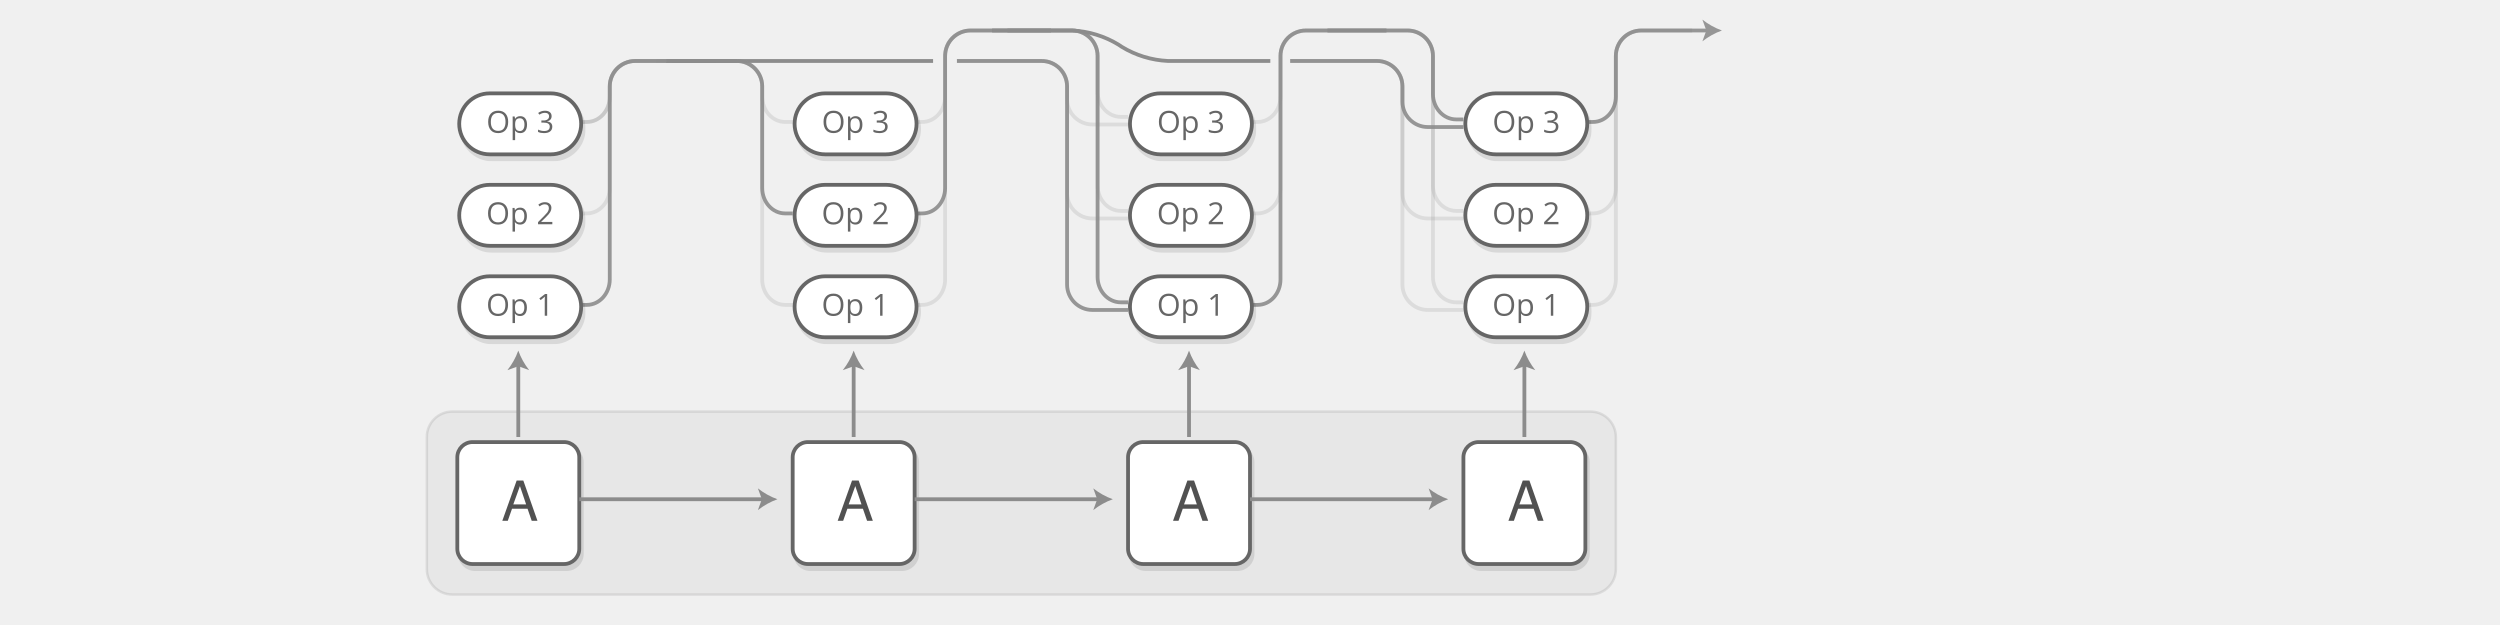
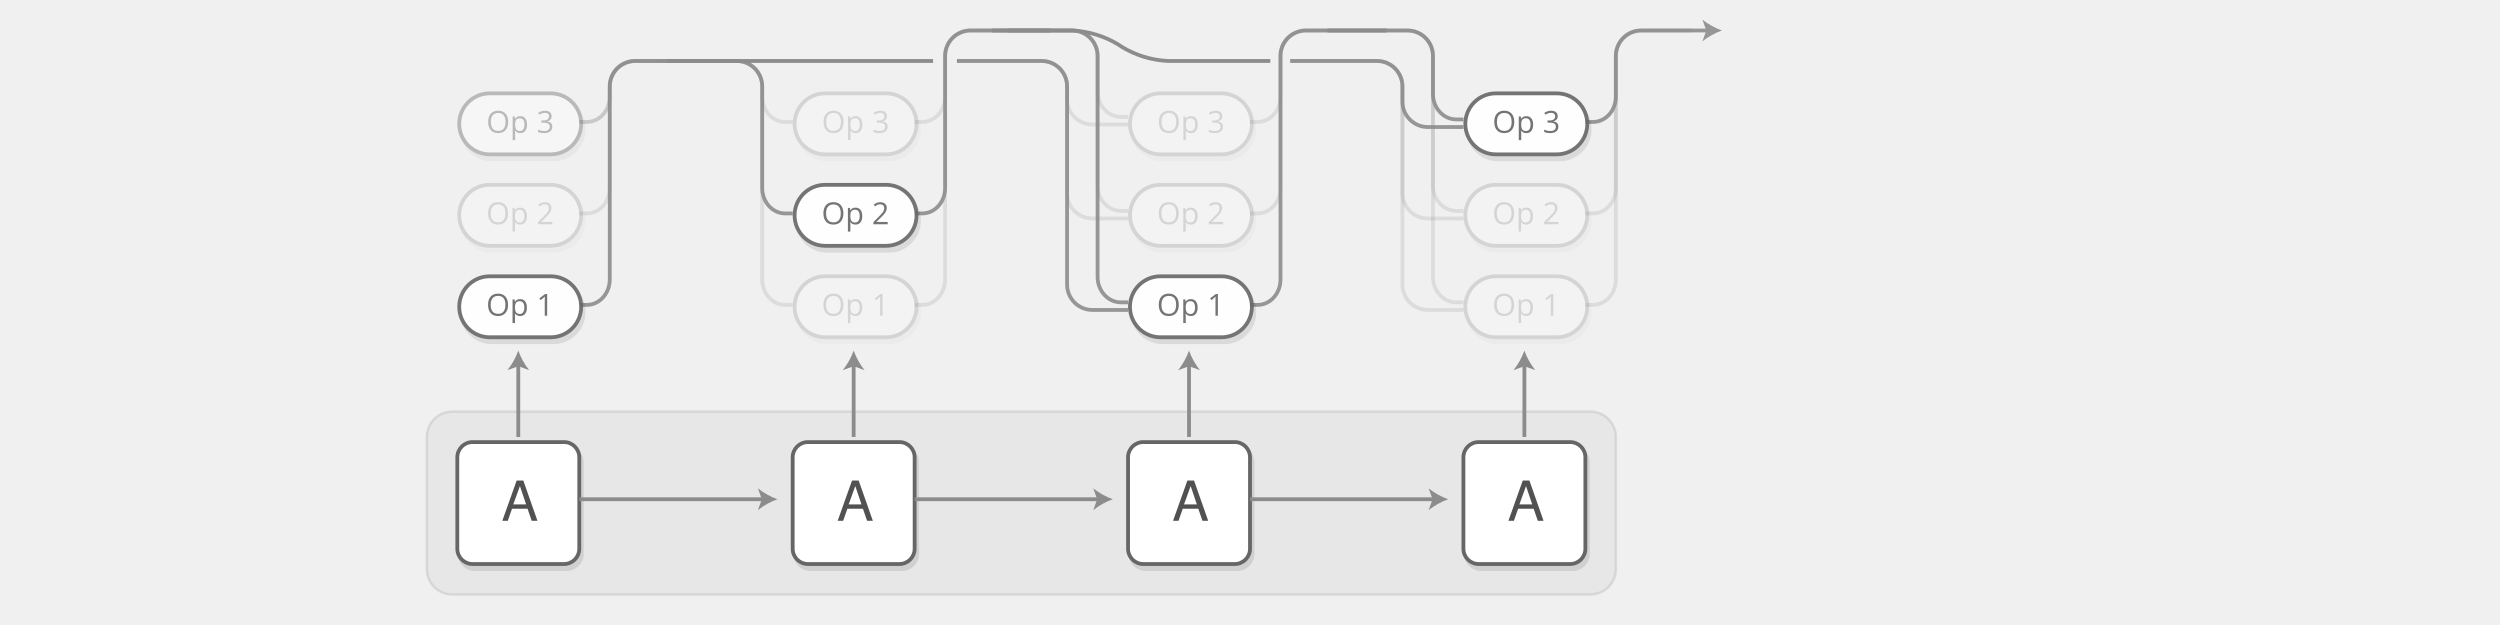
<svg xmlns="http://www.w3.org/2000/svg" xmlns:xlink="http://www.w3.org/1999/xlink" id="background" width="984" height="246" viewBox="0 0 984 246">
  <defs>
    <clipPath id="clip-path">
      <rect id="first-clip" x="228" y="6" width="84" height="144" fill="none" />
    </clipPath>
    <clipPath id="clip-path-2">
      <polygon points="500 6 306 6 306 36 360 36 360 138 444 138 444 36 500 36 500 6" fill="none" />
    </clipPath>
    <clipPath id="clip-path-3">
      <polygon points="612 6 438 6 438 36 492 36 492 138 576 138 576 36 612 36 612 6" fill="none" />
    </clipPath>
    <clipPath id="clip-path-4">
      <rect x="624" y="6" width="60" height="120" fill="none" />
    </clipPath>
    <symbol id="rnn-bg" data-name="rnn-bg" viewBox="0 0 49.5 49.5">
      <rect x="0.75" y="0.75" width="48" height="48" rx="6" ry="6" fill="#fff" stroke="#666" stroke-width="1.5" />
    </symbol>
    <symbol id="rnn-a" data-name="rnn-a" viewBox="0 0 49.5 49.5">
      <use id="rnn-bg-3" data-name="rnn-bg" width="49.5" height="49.5" xlink:href="#rnn-bg" />
      <text transform="translate(18.08 31.75)" font-size="21.77" fill="#515151" font-family="Helvetica" letter-spacing="-1">A</text>
    </symbol>
    <symbol id="op-1" data-name="op-1" viewBox="0 0 50.5 27.5">
      <g>
        <g opacity="0.1">
          <rect x="1.75" y="2.75" width="48" height="24" rx="12" ry="12" />
          <rect x="1.75" y="2.75" width="48" height="24" rx="12" ry="12" fill="none" stroke="#000" stroke-miterlimit="10" stroke-width="1.5" />
        </g>
        <g>
          <rect x="0.75" y="0.75" width="48" height="24" rx="12" ry="12" fill="#fff" />
          <rect x="0.75" y="0.75" width="48" height="24" rx="12" ry="12" fill="none" stroke="#666" stroke-miterlimit="10" stroke-width="1.5" />
        </g>
      </g>
      <text transform="translate(11.36 16.27)" font-size="12" fill="#666" font-family="Open Sans">Op 1</text>
    </symbol>
    <symbol id="op-2" data-name="op-2" viewBox="0 0 50.5 27.5">
      <g>
        <g opacity="0.1">
          <rect x="1.75" y="2.75" width="48" height="24" rx="12" ry="12" />
          <rect x="1.75" y="2.75" width="48" height="24" rx="12" ry="12" fill="none" stroke="#000" stroke-miterlimit="10" stroke-width="1.5" />
        </g>
        <g>
          <rect x="0.75" y="0.75" width="48" height="24" rx="12" ry="12" fill="#fff" />
          <rect x="0.75" y="0.75" width="48" height="24" rx="12" ry="12" fill="none" stroke="#666" stroke-miterlimit="10" stroke-width="1.5" />
        </g>
      </g>
      <text transform="translate(11.36 16.27)" font-size="12" fill="#666" font-family="Open Sans">Op 2</text>
    </symbol>
    <symbol id="op-3" data-name="op-3" viewBox="0 0 50.5 27.5">
      <g>
        <g opacity="0.1">
          <rect x="1.75" y="2.75" width="48" height="24" rx="12" ry="12" />
          <rect x="1.75" y="2.75" width="48" height="24" rx="12" ry="12" fill="none" stroke="#000" stroke-miterlimit="10" stroke-width="1.5" />
        </g>
        <g>
          <rect x="0.75" y="0.75" width="48" height="24" rx="12" ry="12" fill="#fff" />
          <rect x="0.75" y="0.75" width="48" height="24" rx="12" ry="12" fill="none" stroke="#666" stroke-miterlimit="10" stroke-width="1.5" />
        </g>
      </g>
      <text transform="translate(11.41 16.27)" font-size="12" fill="#666" font-family="Open Sans">Op 3</text>
    </symbol>
  </defs>
  <g id="_Group_" data-name="&lt;Group&gt;">
    <rect x="168" y="162" width="468" height="72" rx="10" ry="10" opacity="0.04" />
    <g opacity="0.1">
      <rect x="168" y="162" width="468" height="72" rx="10" ry="10" fill="none" stroke="#231f20" />
    </g>
  </g>
  <path d="M367.26,24h-103" fill="none" stroke="#8c8c8c" stroke-miterlimit="10" stroke-width="1.5" />
  <g clip-path="url(#clip-path)">
    <g opacity="0.9">
      <path d="M222,120h9c4.95,0,9-4.5,9-10V34a10,10,0,0,1,10-10h31.75" fill="none" stroke="#8c8c8c" stroke-miterlimit="10" stroke-width="1.5" />
    </g>
    <g opacity="0.2">
      <path d="M222,84h9c4.95,0,9-4.5,9-10V34a10,10,0,0,1,10-10h31.75" fill="none" stroke="#8c8c8c" stroke-miterlimit="10" stroke-width="1.5" />
    </g>
    <g opacity="0.4">
      <path d="M222,48h9c5,0,9-4.5,9-10V34a10,10,0,0,1,10-10h31.7" fill="none" stroke="#8c8c8c" stroke-miterlimit="10" stroke-width="1.5" />
    </g>
    <g opacity="0.2">
      <path d="M318,120h-9c-4.95,0-9-4.5-9-10V34a10,10,0,0,0-10-10H262.25" fill="none" stroke="#8c8c8c" stroke-miterlimit="10" stroke-width="1.5" />
    </g>
    <g opacity="0.9">
      <path d="M318,84h-9c-4.95,0-9-4.5-9-10V34a10,10,0,0,0-10-10H262.25" fill="none" stroke="#8c8c8c" stroke-miterlimit="10" stroke-width="1.5" />
    </g>
    <g opacity="0.2">
      <path d="M318,48h-9c-4.95,0-9-4.5-9-10V34a10,10,0,0,0-10-10H258.25" fill="none" stroke="#8c8c8c" stroke-miterlimit="10" stroke-width="1.5" />
    </g>
  </g>
  <g clip-path="url(#clip-path-2)">
    <g opacity="0.2">
      <path d="M354,120h9c5,0,9-4.5,9-10V22a10,10,0,0,1,10-10h31.7" fill="none" stroke="#8c8c8c" stroke-miterlimit="10" stroke-width="1.5" />
    </g>
    <g opacity="0.9">
      <path d="M354,84h9c5,0,9-4.5,9-10V22a10,10,0,0,1,10-10h31.7" fill="none" stroke="#8c8c8c" stroke-miterlimit="10" stroke-width="1.5" />
    </g>
    <g opacity="0.2">
      <path d="M354,48h9c5,0,9-4.5,9-10V22a10,10,0,0,1,10-10h31.7" fill="none" stroke="#8c8c8c" stroke-miterlimit="10" stroke-width="1.5" />
    </g>
    <g opacity="0.9">
      <path d="M451.05,122H430a10,10,0,0,1-10-10V34a10,10,0,0,0-10-10H376.65" fill="none" stroke="#8c8c8c" stroke-miterlimit="10" stroke-width="1.5" />
    </g>
    <g opacity="0.2">
      <path d="M451.05,86H430a10,10,0,0,1-10-10V34a10,10,0,0,0-10-10H376.65" fill="none" stroke="#8c8c8c" stroke-miterlimit="10" stroke-width="1.5" />
    </g>
    <g opacity="0.2">
      <path d="M451.05,49H430a10,10,0,0,1-10-10V34a10,10,0,0,0-10-10H376.65" fill="none" stroke="#8c8c8c" stroke-miterlimit="10" stroke-width="1.5" />
    </g>
    <g opacity="0.9">
      <path d="M450.25,119h-9.12c-5,0-9.12-4.5-9.12-10V22a10,10,0,0,0-10-10H390.5" fill="none" stroke="#8c8c8c" stroke-miterlimit="10" stroke-width="1.5" />
    </g>
    <g opacity="0.2">
      <path d="M450.25,83h-9.12c-5,0-9.12-4.5-9.12-10V22a10,10,0,0,0-10-10H390.5" fill="none" stroke="#8c8c8c" stroke-miterlimit="10" stroke-width="1.5" />
    </g>
    <g opacity="0.2">
      <path d="M450.25,46h-9.12c-5,0-9.12-4.5-9.12-10V22a10,10,0,0,0-10-10H390.5" fill="none" stroke="#8c8c8c" stroke-miterlimit="10" stroke-width="1.5" />
    </g>
    <path d="M500.17,24H459.75a38.44,38.44,0,0,1-18.28-5.6l-1.18-.8A38.44,38.44,0,0,0,422,12H396.5" fill="none" stroke="#8c8c8c" stroke-miterlimit="10" stroke-width="1.5" />
  </g>
  <g clip-path="url(#clip-path-3)">
    <g opacity="0.9">
      <path d="M486,120h9c5,0,9-4.5,9-10V22a10,10,0,0,1,10-10h31.7" fill="none" stroke="#8c8c8c" stroke-miterlimit="10" stroke-width="1.5" />
    </g>
    <g opacity="0.2">
      <path d="M486,84h9c5,0,9-4.5,9-10V22a10,10,0,0,1,10-10h31.7" fill="none" stroke="#8c8c8c" stroke-miterlimit="10" stroke-width="1.5" />
    </g>
    <g opacity="0.2">
      <path d="M486,48h9c5,0,9-4.5,9-10V22a10,10,0,0,1,10-10h31.7" fill="none" stroke="#8c8c8c" stroke-miterlimit="10" stroke-width="1.5" />
    </g>
    <g opacity="0.2">
      <path d="M583.05,122H562a10,10,0,0,1-10-10V34a10,10,0,0,0-10-10H507.83" fill="none" stroke="#8c8c8c" stroke-miterlimit="10" stroke-width="1.5" />
    </g>
    <g opacity="0.2">
      <path d="M583.05,86H562a10,10,0,0,1-10-10V34a10,10,0,0,0-10-10H507.83" fill="none" stroke="#8c8c8c" stroke-miterlimit="10" stroke-width="1.5" />
    </g>
    <g opacity="0.9">
      <path d="M583.05,50H562a10,10,0,0,1-10-10V34a10,10,0,0,0-10-10H507.83" fill="none" stroke="#8c8c8c" stroke-miterlimit="10" stroke-width="1.5" />
    </g>
    <g opacity="0.2">
      <path d="M582.25,119h-9.12c-5,0-9.12-4.5-9.12-10V22a10,10,0,0,0-10-10H522.5" fill="none" stroke="#8c8c8c" stroke-miterlimit="10" stroke-width="1.5" />
    </g>
    <g opacity="0.2">
      <path d="M582.25,83h-9.12c-5,0-9.12-4.5-9.12-10V22a10,10,0,0,0-10-10H522.5" fill="none" stroke="#8c8c8c" stroke-miterlimit="10" stroke-width="1.5" />
    </g>
    <g opacity="0.9">
      <path d="M582.25,47h-9.12c-5,0-9.12-4.5-9.12-10V22a10,10,0,0,0-10-10H522.5" fill="none" stroke="#8c8c8c" stroke-miterlimit="10" stroke-width="1.5" />
    </g>
  </g>
  <g clip-path="url(#clip-path-4)">
    <g opacity="0.9">
      <g>
        <path d="M618,48h9c5,0,9-4.5,9-10V22a10,10,0,0,1,10-10h26.27" fill="none" stroke="#8c8c8c" stroke-miterlimit="10" stroke-width="1.5" />
        <path d="M677.75,12a27.2,27.2,0,0,0-7.69,4.28L671.61,12l-1.55-4.28A27.18,27.18,0,0,0,677.75,12Z" fill="#8c8c8c" />
      </g>
    </g>
    <g opacity="0.2">
      <path d="M618,120h9c5,0,9-4.5,9-10V22a10,10,0,0,1,10-10H666" fill="none" stroke="#8c8c8c" stroke-miterlimit="10" stroke-width="1.5" />
    </g>
    <g opacity="0.2">
      <path d="M618,84h9c5,0,9-4.5,9-10V22a10,10,0,0,1,10-10H666" fill="none" stroke="#8c8c8c" stroke-miterlimit="10" stroke-width="1.5" />
    </g>
  </g>
  <g>
    <g opacity="0.1">
      <rect x="181" y="176" width="48" height="48" rx="6" ry="6" stroke="#000" stroke-width="1.5" />
      <path d="M204.55,191.38h2.39L212.61,207h-2.32l-1.63-4.68h-6.13L200.84,207h-2.17Zm3.51,9.22-2.4-6.9-2.5,6.9h4.9Z" />
    </g>
    <use width="49.5" height="49.5" transform="translate(179.25 173.25)" xlink:href="#rnn-a" />
  </g>
  <g>
    <g opacity="0.1">
      <rect x="313" y="176" width="48" height="48" rx="6" ry="6" stroke="#000" stroke-width="1.5" />
      <path d="M336.55,191.38h2.39L344.61,207h-2.32l-1.63-4.68h-6.13L332.84,207h-2.17Zm3.51,9.22-2.4-6.9-2.5,6.9h4.9Z" />
    </g>
    <use width="49.5" height="49.5" transform="translate(311.25 173.25)" xlink:href="#rnn-a" />
  </g>
  <g>
    <g opacity="0.1">
      <rect x="445" y="176" width="48" height="48" rx="6" ry="6" stroke="#000" stroke-width="1.5" />
      <path d="M468.55,191.38h2.39L476.61,207h-2.32l-1.63-4.68h-6.13L464.84,207h-2.17Zm3.51,9.22-2.4-6.9-2.5,6.9h4.9Z" />
    </g>
    <use width="49.5" height="49.5" transform="translate(443.25 173.25)" xlink:href="#rnn-a" />
  </g>
  <g id="_Group_2" data-name="&lt;Group&gt;">
    <g opacity="0.1">
      <rect x="577" y="176" width="48" height="48" rx="6" ry="6" stroke="#000" stroke-width="1.5" />
      <path d="M600.55,191.38h2.39L608.61,207h-2.32l-1.63-4.68h-6.13L596.84,207h-2.17Zm3.51,9.22-2.41-6.9-2.5,6.9h4.9Z" />
    </g>
    <use width="49.5" height="49.5" transform="translate(575.25 173.25)" xlink:href="#rnn-a" />
  </g>
-   <use width="50.5" height="27.5" transform="translate(180 108)" xlink:href="#op-1" />
-   <use width="50.5" height="27.5" transform="translate(180 72)" xlink:href="#op-2" />
-   <use width="50.5" height="27.5" transform="translate(180 36)" xlink:href="#op-3" />
-   <use width="50.5" height="27.5" transform="translate(312 108)" xlink:href="#op-1" />
-   <use width="50.5" height="27.5" transform="translate(312 72)" xlink:href="#op-2" />
-   <use width="50.5" height="27.5" transform="translate(312 36)" xlink:href="#op-3" />
-   <use width="50.5" height="27.5" transform="translate(444 108)" xlink:href="#op-1" />
-   <use width="50.5" height="27.5" transform="translate(444 72)" xlink:href="#op-2" />
-   <use width="50.5" height="27.5" transform="translate(444 36)" xlink:href="#op-3" />
-   <use width="50.5" height="27.5" transform="translate(576 108)" xlink:href="#op-1" />
-   <use width="50.5" height="27.5" transform="translate(576 72)" xlink:href="#op-2" />
-   <use width="50.5" height="27.5" transform="translate(576 36)" xlink:href="#op-3" />
+   <g opacity="0.9">
+     <use width="50.5" height="27.5" transform="translate(180 108)" xlink:href="#op-1" />
+   </g>
+   <g opacity="0.2">
+     <use width="50.5" height="27.5" transform="translate(180 72)" xlink:href="#op-2" />
+   </g>
+   <g opacity="0.4">
+     <use width="50.5" height="27.5" transform="translate(180 36)" xlink:href="#op-3" />
+   </g>
+   <g opacity="0.2">
+     <use width="50.5" height="27.5" transform="translate(312 108)" xlink:href="#op-1" />
+   </g>
+   <g opacity="0.9">
+     <use width="50.5" height="27.5" transform="translate(312 72)" xlink:href="#op-2" />
+   </g>
+   <g opacity="0.2">
+     <use width="50.5" height="27.5" transform="translate(312 36)" xlink:href="#op-3" />
+   </g>
+   <g opacity="0.9">
+     <use width="50.5" height="27.5" transform="translate(444 108)" xlink:href="#op-1" />
+   </g>
+   <g opacity="0.2">
+     <use width="50.5" height="27.5" transform="translate(444 72)" xlink:href="#op-2" />
+   </g>
+   <g opacity="0.2">
+     <use width="50.5" height="27.5" transform="translate(444 36)" xlink:href="#op-3" />
+   </g>
+   <g opacity="0.2">
+     <use width="50.5" height="27.5" transform="translate(576 108)" xlink:href="#op-1" />
+   </g>
+   <g opacity="0.2">
+     <use width="50.5" height="27.5" transform="translate(576 72)" xlink:href="#op-2" />
+   </g>
+   <g opacity="0.9">
+     <use width="50.5" height="27.5" transform="translate(576 36)" xlink:href="#op-3" />
+   </g>
  <g>
    <g>
      <line x1="228" y1="196.5" x2="300.57" y2="196.5" fill="none" stroke="#8c8c8c" stroke-miterlimit="10" stroke-width="1.5" />
      <path d="M306,196.5a27.2,27.2,0,0,0-7.69,4.28l1.55-4.28-1.55-4.28A27.18,27.18,0,0,0,306,196.5Z" fill="#8c8c8c" />
    </g>
    <g>
      <line x1="204" y1="172" x2="204" y2="143.43" fill="none" stroke="#8c8c8c" stroke-miterlimit="10" stroke-width="1.5" />
      <path d="M204,138a27.2,27.2,0,0,0,4.28,7.69L204,144.14l-4.28,1.55A27.17,27.17,0,0,0,204,138Z" fill="#8c8c8c" />
    </g>
    <g>
      <line x1="336" y1="172" x2="336" y2="143.43" fill="none" stroke="#8c8c8c" stroke-miterlimit="10" stroke-width="1.5" />
      <path d="M336,138a27.2,27.2,0,0,0,4.28,7.69L336,144.14l-4.28,1.55A27.17,27.17,0,0,0,336,138Z" fill="#8c8c8c" />
    </g>
    <g>
      <line x1="468" y1="172" x2="468" y2="143.43" fill="none" stroke="#8c8c8c" stroke-miterlimit="10" stroke-width="1.5" />
      <path d="M468,138a27.2,27.2,0,0,0,4.28,7.69L468,144.14l-4.28,1.55A27.17,27.17,0,0,0,468,138Z" fill="#8c8c8c" />
    </g>
    <g>
      <line x1="600" y1="172" x2="600" y2="143.43" fill="none" stroke="#8c8c8c" stroke-miterlimit="10" stroke-width="1.5" />
      <path d="M600,138a27.2,27.2,0,0,0,4.28,7.69L600,144.14l-4.28,1.55A27.17,27.17,0,0,0,600,138Z" fill="#8c8c8c" />
    </g>
    <g>
      <line x1="360" y1="196.5" x2="432.57" y2="196.5" fill="none" stroke="#8c8c8c" stroke-miterlimit="10" stroke-width="1.5" />
      <path d="M438,196.5a27.2,27.2,0,0,0-7.69,4.28l1.55-4.28-1.55-4.28A27.18,27.18,0,0,0,438,196.5Z" fill="#8c8c8c" />
    </g>
    <g>
      <line x1="492" y1="196.5" x2="564.57" y2="196.5" fill="none" stroke="#8c8c8c" stroke-miterlimit="10" stroke-width="1.5" />
      <path d="M570,196.5a27.2,27.2,0,0,0-7.69,4.28l1.55-4.28-1.55-4.28A27.18,27.18,0,0,0,570,196.5Z" fill="#8c8c8c" />
    </g>
  </g>
</svg>
